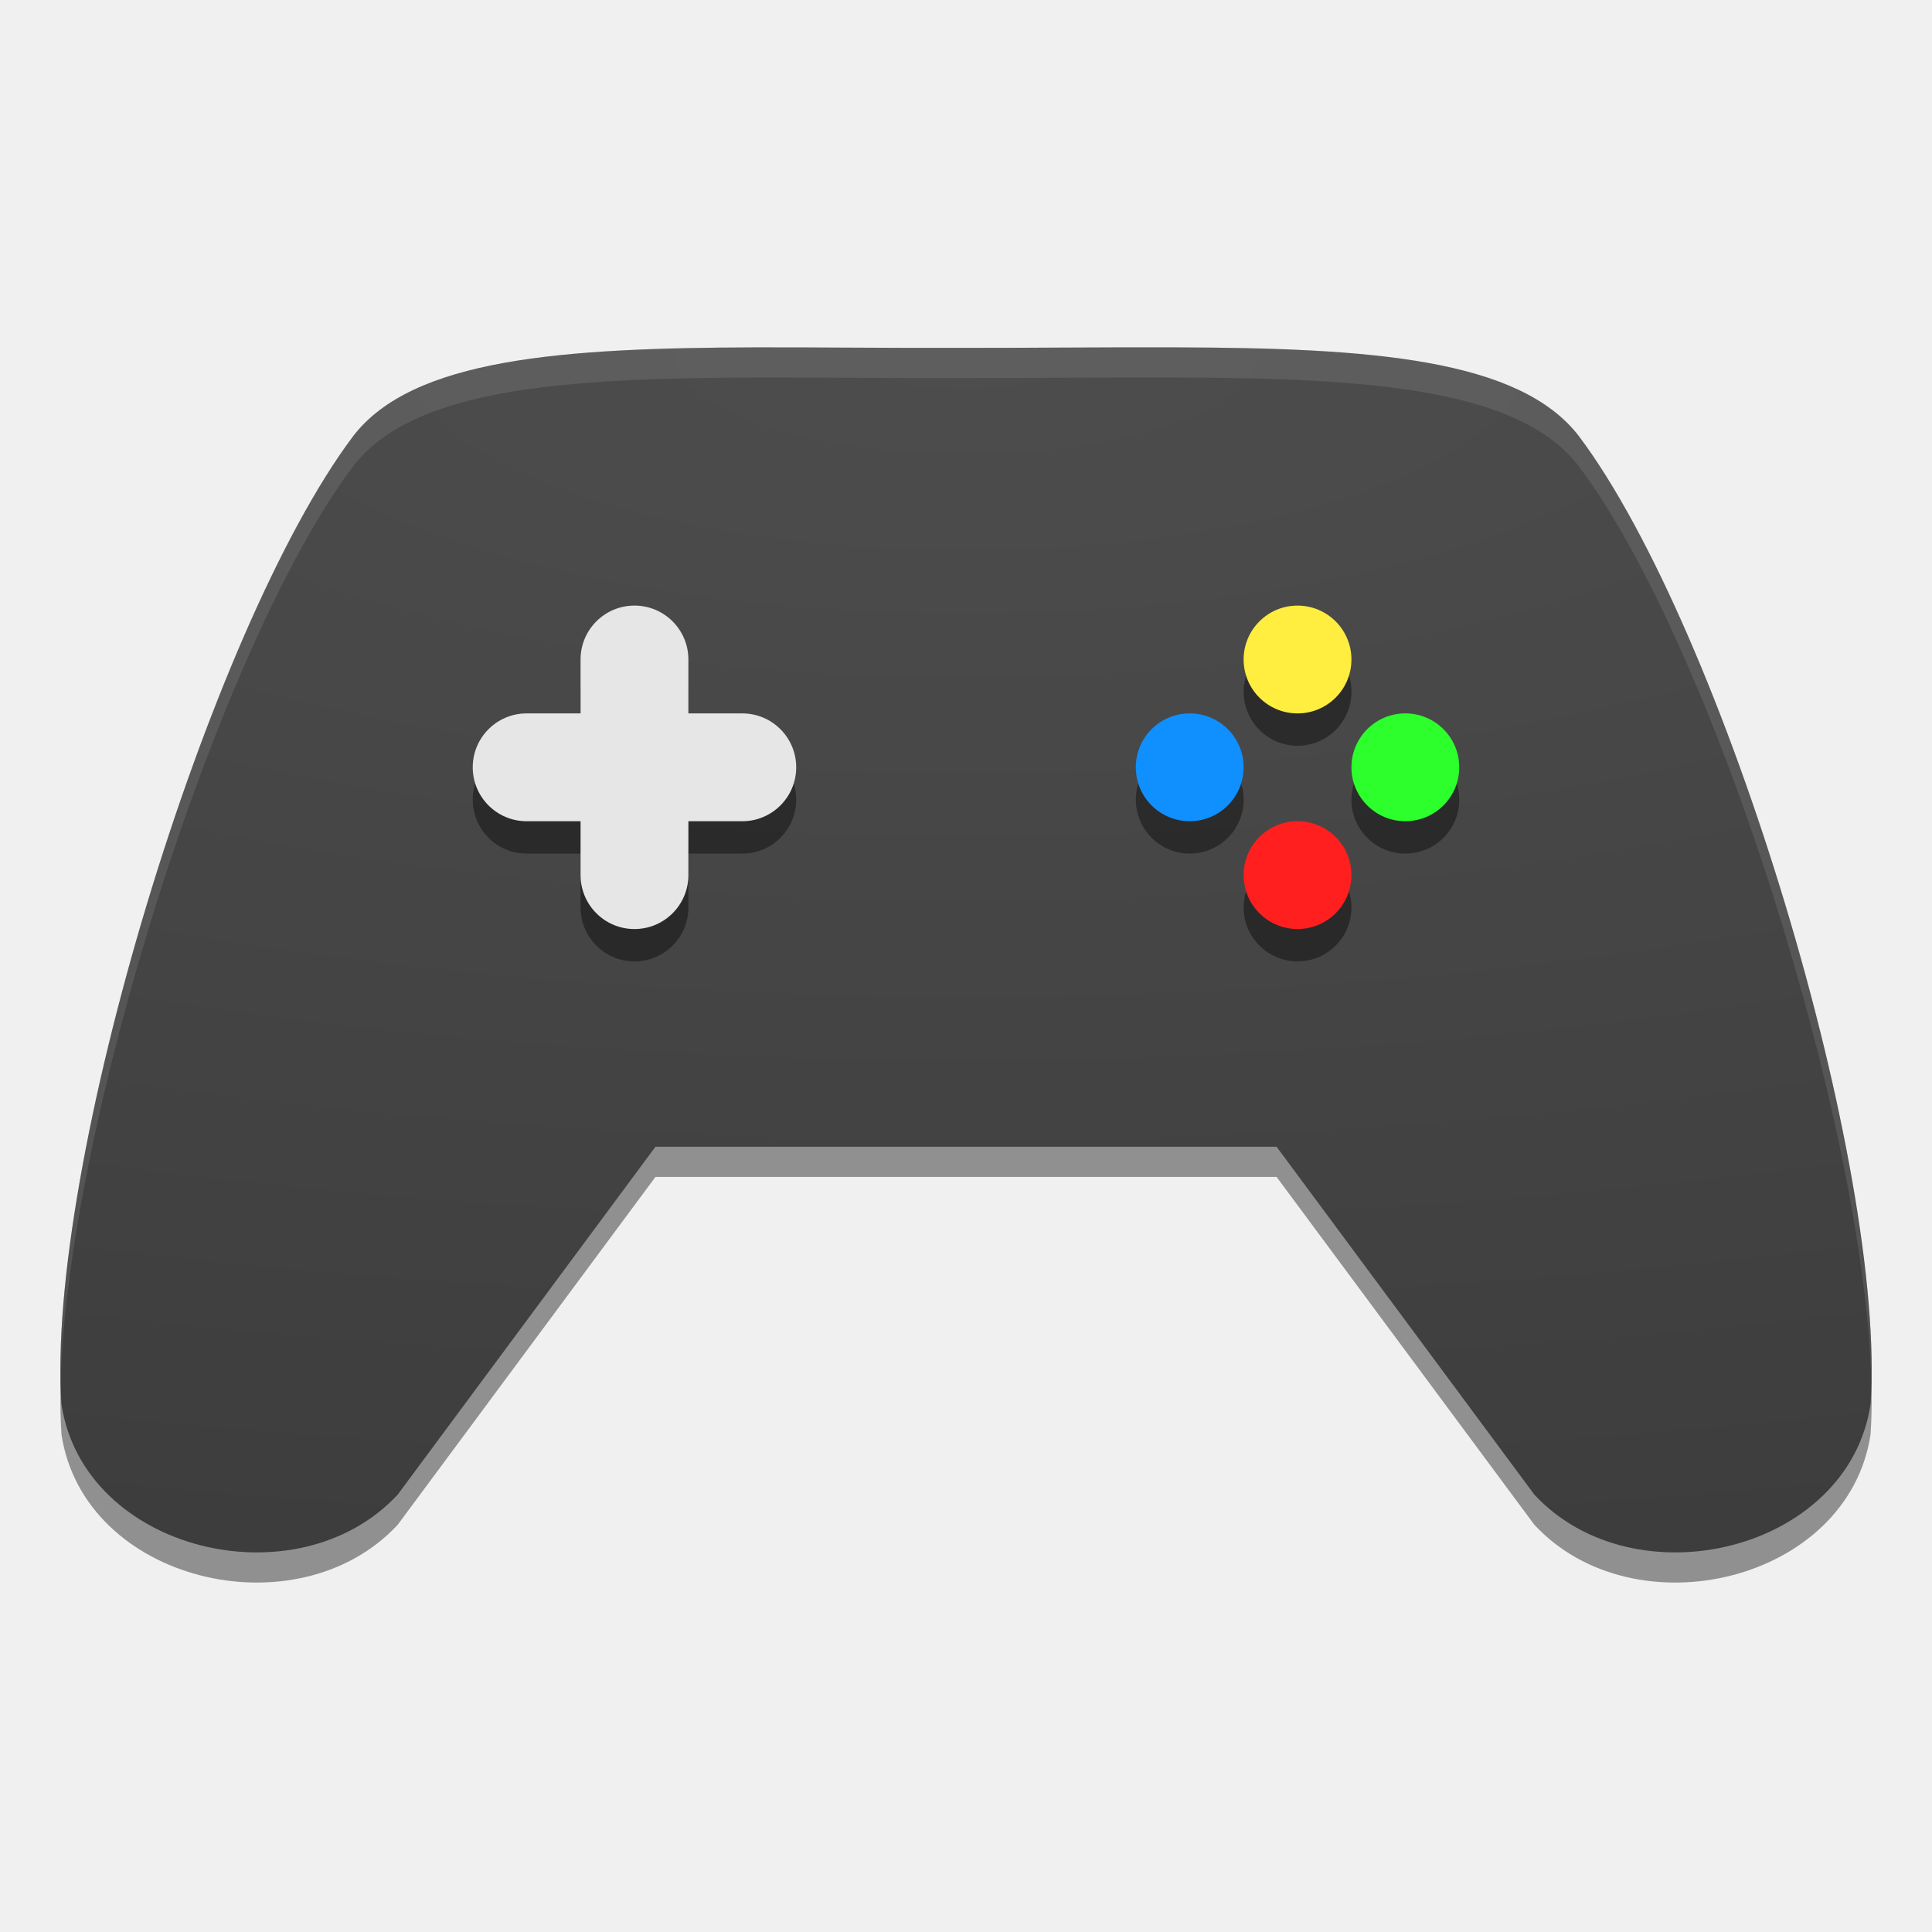
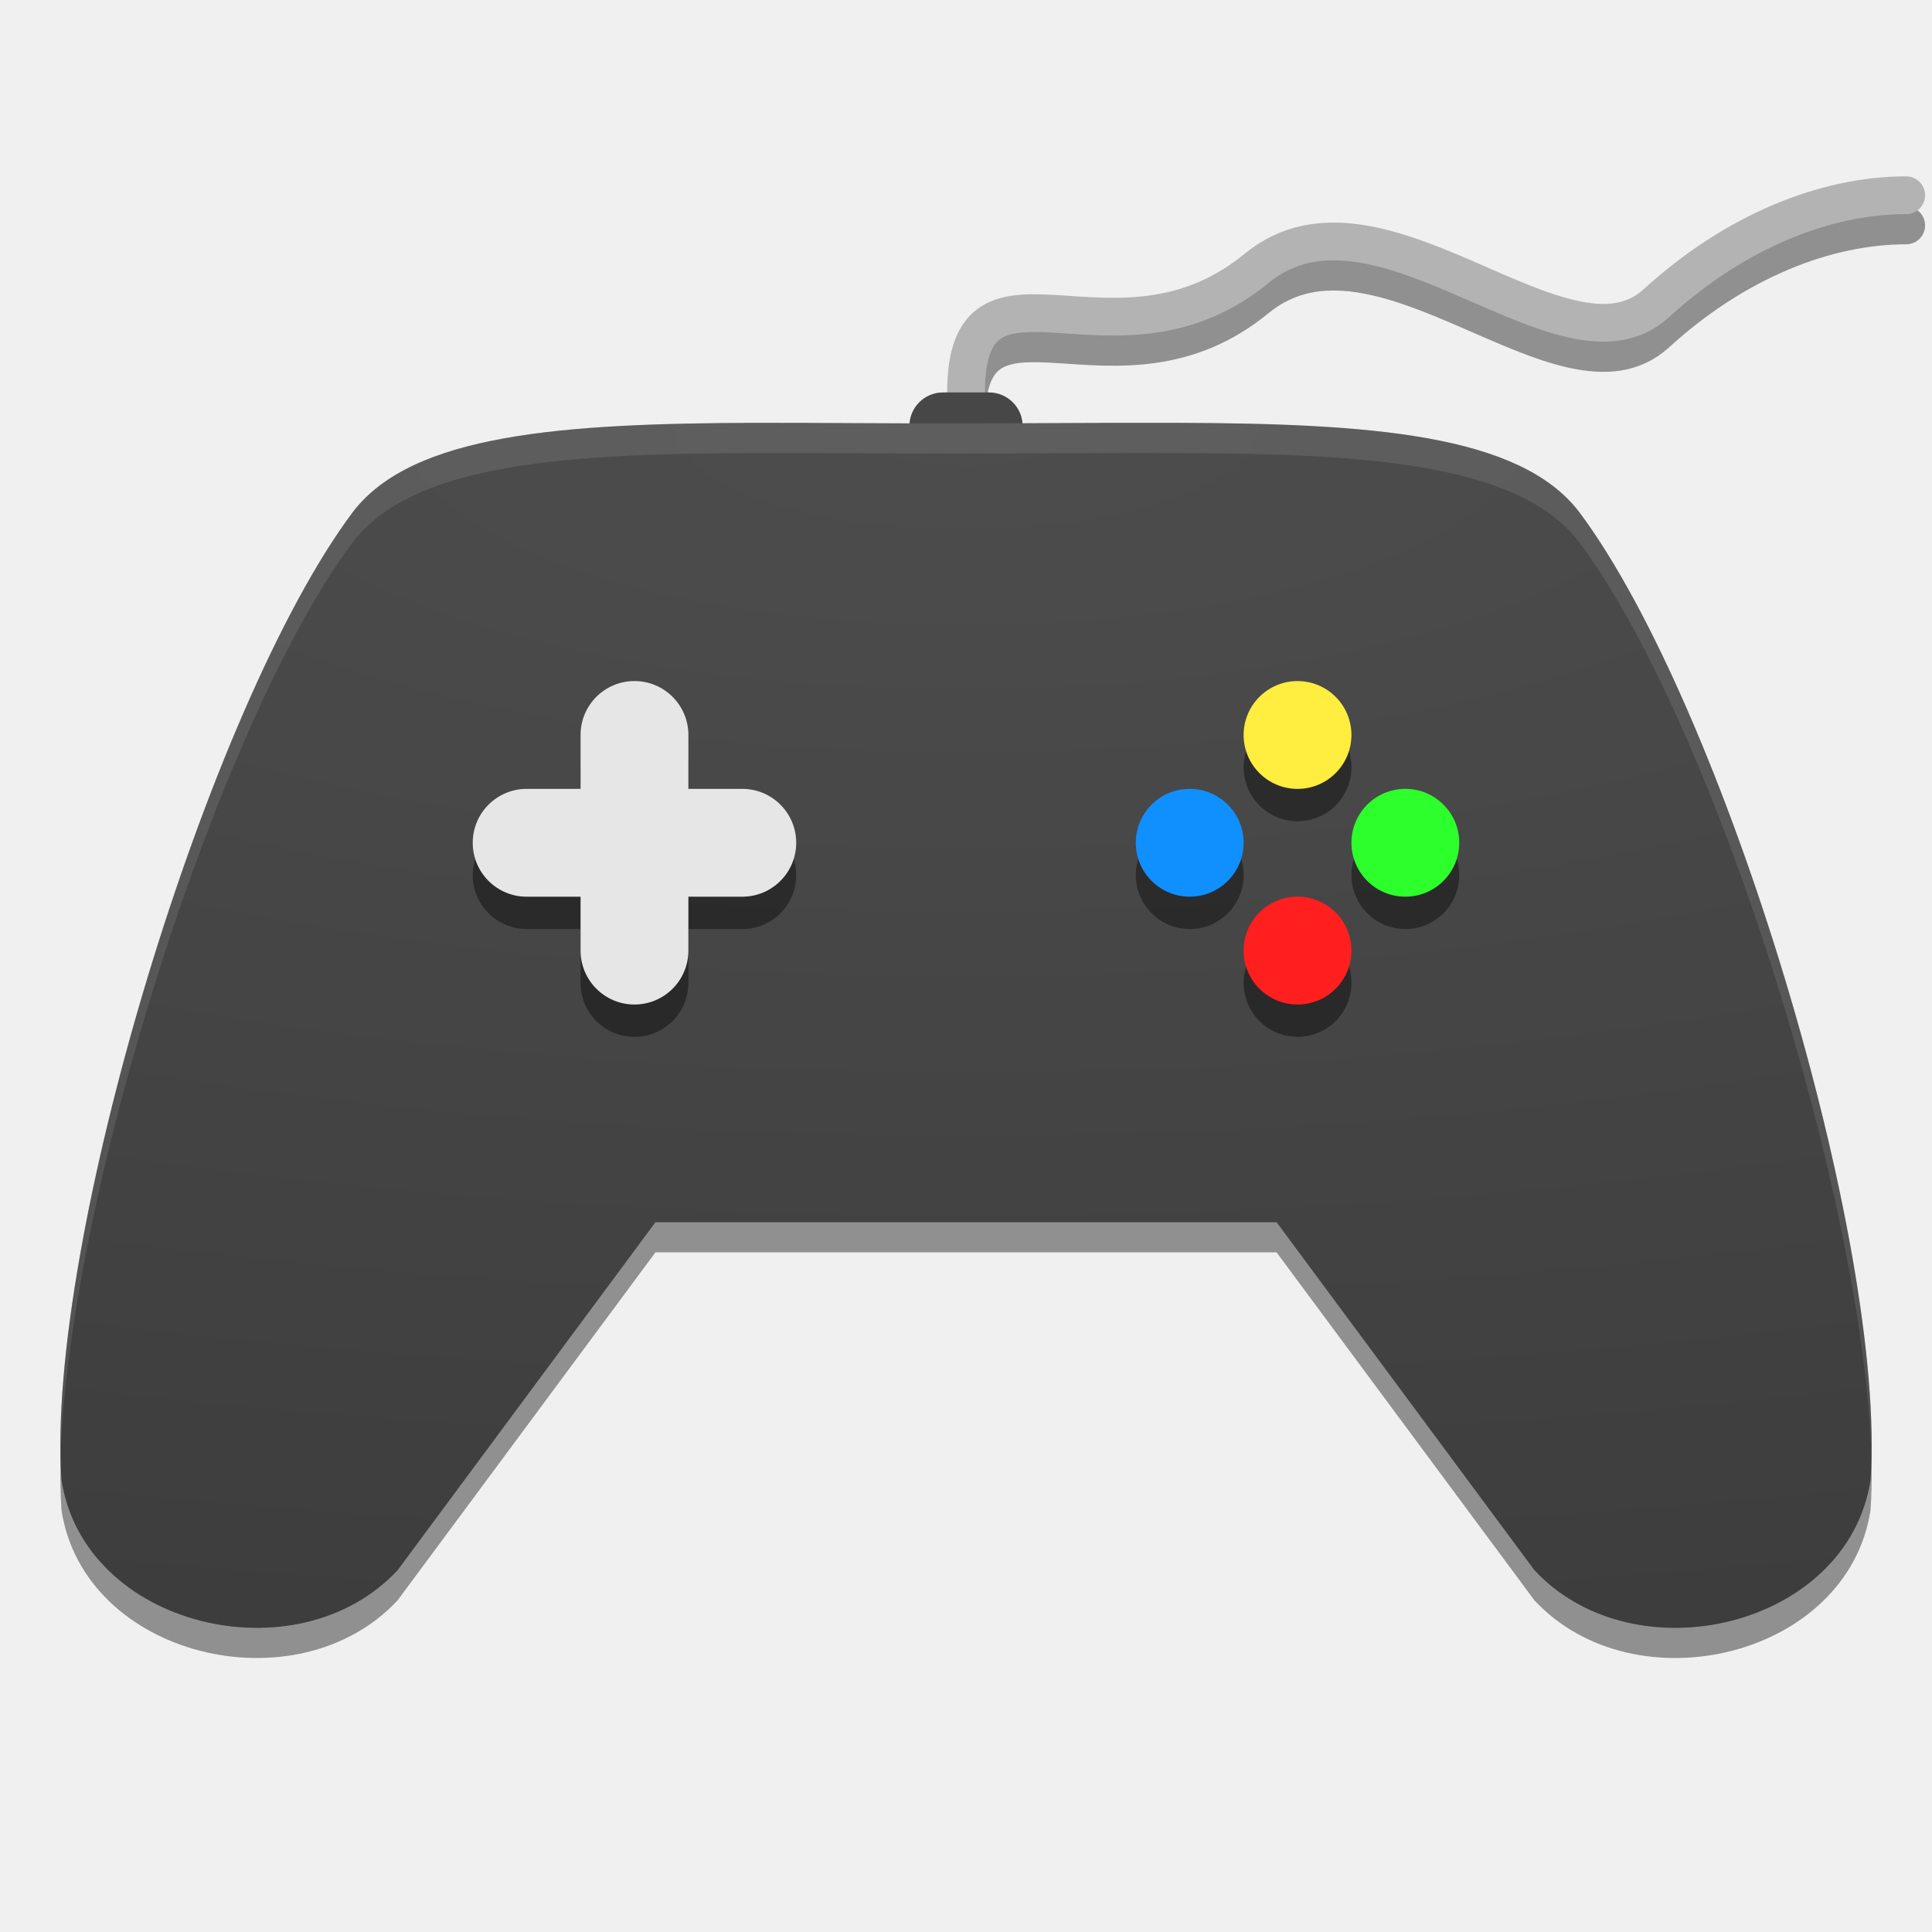
<svg xmlns="http://www.w3.org/2000/svg" xmlns:xlink="http://www.w3.org/1999/xlink" id="svg4705" version="1.1" viewBox="0 0 67.733 67.733" height="256" width="256">
  <defs id="defs4699">
    <linearGradient id="linearGradient1107">
      <stop style="stop-color:#000000;stop-opacity:0" offset="0" id="stop1105" />
      <stop style="stop-color:#000000;stop-opacity:1" offset="1" id="stop1103" />
    </linearGradient>
-     <radialGradient xlink:href="#linearGradient1107" id="radialGradient1113" gradientUnits="userSpaceOnUse" gradientTransform="matrix(-3.595548,0,0,-1.273316,494.0968,28.76062)" cx="128" cy="12.937" fx="128" fy="12.937" r="111.998" />
+     <radialGradient xlink:href="#linearGradient1107" id="radialGradient1113" gradientUnits="userSpaceOnUse" gradientTransform="matrix(-13.58947,0,0,-4.812533,1867.453,118.7016)" cx="128" cy="12.937" fx="128" fy="12.937" r="111.998" />
  </defs>
  <g id="layer5" style="display:inline">
    <g style="display:inline;opacity:0.4" id="layer4">
-       <path id="path976" style="display:inline;fill:#000000;stroke-width:2.205;stroke-linejoin:round" d="m 156.552,157.561 c -6.776,0.021 -12.039,0.384 -14.13,3.127 -5.073,6.774 -10.783,25.655 -10.214,33.935 0.79,5.162 8.27,6.943 11.786,3.159 l 9.037,-12.196 h 10.888 10.888 l 9.037,12.196 c 3.516,3.784 10.996,2.004 11.786,-3.159 0.569,-8.28 -5.14,-27.161 -10.214,-33.935 -2.091,-2.743 -7.354,-3.105 -14.13,-3.127 -2.604,-0.008 -5.159,0.021 -7.367,0.018 -2.521,0.01 -5.149,-0.023 -7.367,-0.018 z" transform="translate(-130.0516,-144.3254)" />
+       <path id="path976" style="display:inline;fill:#000000;stroke-width:2.205;stroke-linejoin:round" d="m 26.5,15.881 c -6.776,0.021 -12.039,0.384 -14.13,3.127 -5.073,6.774 -10.783,25.655 -10.214,33.935 0.79,5.162 8.27,6.943 11.786,3.159 l 9.037,-12.196 h 10.888 10.888 l 9.037,12.196 c 3.516,3.784 10.996,2.004 11.786,-3.159 0.569,-8.28 -5.14,-27.161 -10.214,-33.935 -2.091,-2.743 -7.354,-3.105 -14.13,-3.127 -2.604,-0.008 -5.159,0.021 -7.367,0.018 -2.521,0.01 -5.149,-0.023 -7.367,-0.018 z" />
+       <path style="display:inline;fill:none;stroke:#000000;stroke-width:1.323;stroke-linecap:round;stroke-linejoin:miter;stroke-miterlimit:4;stroke-dasharray:none;stroke-opacity:1" d="m 163.918,159.169 c 0,-5.652 5.255,-0.272 10.233,-4.413 4.278,-3.428 10.769,4.18 13.963,1.264 2.774,-2.532 5.935,-3.791 8.767,-3.791" id="path947" transform="translate(-130.0516,-144.3254)" />
    </g>
    <g style="display:inline" transform="translate(-130.0516,-144.3254)" id="layer1">
-       <path id="rect876" style="display:inline;fill:#4d4d4d;stroke-width:2.205;stroke-linejoin:round" d="m 156.552,156.503 c -6.776,0.021 -12.039,0.384 -14.13,3.127 -5.073,6.774 -10.783,25.655 -10.214,33.935 0.79,5.162 8.27,6.943 11.786,3.159 l 9.037,-12.196 h 10.888 10.888 l 9.037,12.196 c 3.516,3.784 10.996,2.004 11.786,-3.159 0.569,-8.28 -5.14,-27.161 -10.214,-33.935 -2.091,-2.743 -7.354,-3.105 -14.13,-3.127 -2.604,-0.008 -5.159,0.021 -7.367,0.018 -2.521,0.01 -5.149,-0.023 -7.367,-0.018 z" />
+       <path style="fill:none;stroke:#b3b3b3;stroke-width:1.323;stroke-linecap:round;stroke-linejoin:miter;stroke-miterlimit:4;stroke-dasharray:none;stroke-opacity:1" d="m 163.918,158.11 c 0,-5.652 5.255,-0.272 10.233,-4.413 4.278,-3.428 10.769,4.18 13.963,1.264 2.774,-2.532 5.935,-3.791 8.767,-3.791" id="path870" />
+       <rect style="display:inline;fill:#333333;fill-opacity:1;stroke:none;stroke-width:6.355;stroke-linecap:round;stroke-linejoin:round" id="rect865" width="3.969" height="3.969" x="161.934" y="158.084" ry="1.178" />
+       <path id="rect876" style="display:inline;fill:#4d4d4d;stroke-width:2.205;stroke-linejoin:round" d="m 156.552,159.149 c -6.776,0.021 -12.039,0.384 -14.13,3.127 -5.073,6.774 -10.783,25.655 -10.214,33.935 0.79,5.162 8.27,6.943 11.786,3.159 l 9.037,-12.196 h 10.888 10.888 l 9.037,12.196 c 3.516,3.784 10.996,2.004 11.786,-3.159 0.569,-8.28 -5.14,-27.161 -10.214,-33.935 -2.091,-2.743 -7.354,-3.105 -14.13,-3.127 -2.604,-0.008 -5.159,0.021 -7.367,0.018 -2.521,0.01 -5.149,-0.023 -7.367,-0.018 z" />
    </g>
    <g id="layer7" style="display:inline">
-       <path id="path1091" style="display:inline;opacity:0.7;fill:url(#radialGradient1113);fill-opacity:1;stroke-width:2.205;stroke-linejoin:round" d="M 26.5,12.177 C 19.724,12.199 14.461,12.561 12.37,15.304 7.297,22.078 1.587,40.959 2.156,49.239 c 0.79,5.162 8.27,6.943 11.786,3.159 l 9.037,-12.196 h 10.888 10.888 l 9.037,12.196 C 57.308,56.182 64.787,54.402 65.577,49.239 66.147,40.959 60.437,22.078 55.363,15.304 53.272,12.561 48.009,12.199 41.233,12.177 c -2.604,-0.008 -5.159,0.021 -7.367,0.018 -2.521,0.01 -5.149,-0.023 -7.367,-0.018 z" />
+       <path id="path1091" style="display:inline;opacity:0.7;fill:url(#radialGradient1113);fill-opacity:1;stroke-width:8.334;stroke-linejoin:round" d="m 124.953,52 c -2.339,0 -4.224,1.791 -4.416,4.078 -7.108,-0.02 -14.177,-0.069 -20.381,-0.053 -25.61,0.081 -45.5,1.449 -53.404,11.816 C 27.577,93.446 5.996,164.805 8.148,196.102 11.135,215.613 39.404,222.34 52.693,208.039 L 86.848,161.945 H 128 169.152 l 34.154,46.094 c 13.289,14.301 41.559,7.574 44.545,-11.938 2.152,-31.296 -19.429,-102.656 -38.604,-128.26 -7.904,-10.367 -27.795,-11.736 -53.404,-11.816 -7.093,-0.022 -13.904,0.017 -20.383,0.043 C 135.264,53.786 133.382,52 131.047,52 Z" transform="scale(0.2645833)" />
    </g>
    <g style="display:inline;opacity:0.1" id="layer3">
-       <path id="path979" style="display:inline;fill:#ffffff;stroke-width:2.205;stroke-linejoin:round" d="m 156.551,156.503 c -6.776,0.021 -12.039,0.383 -14.13,3.126 -4.934,6.588 -10.468,24.622 -10.245,33.225 0.212,-8.947 5.505,-25.838 10.245,-32.167 2.091,-2.743 7.354,-3.105 14.13,-3.126 2.218,-0.006 4.846,0.028 7.367,0.018 2.208,0.003 4.763,-0.026 7.367,-0.018 6.776,0.021 12.039,0.383 14.13,3.126 4.739,6.328 10.033,23.219 10.245,32.167 0.223,-8.603 -5.311,-26.637 -10.245,-33.225 -2.091,-2.743 -7.354,-3.105 -14.13,-3.126 -2.604,-0.008 -5.159,0.021 -7.367,0.018 -2.521,0.01 -5.149,-0.023 -7.367,-0.018 z" transform="translate(-130.0516,-144.3254)" />
+       <path id="path916" style="display:inline;fill:#ffffff;stroke-width:8.334;stroke-linejoin:round" d="m 124.953,52 c -2.339,0 -4.224,1.791 -4.416,4.078 -7.108,-0.019 -14.177,-0.069 -20.381,-0.053 -25.61,0.081 -45.5,1.449 -53.404,11.816 C 28.105,92.741 7.19,160.9 8.031,193.416 8.834,159.6 28.839,95.76 46.752,71.842 54.656,61.475 74.547,60.106 100.156,60.025 c 6.193,-0.016 13.248,0.033 20.344,0.053 2.51,0.007 5.01,0.024 7.5,0.014 2.342,0.003 4.976,-0.014 7.5,-0.023 6.468,-0.025 13.265,-0.065 20.344,-0.043 25.61,0.081 45.5,1.449 53.404,11.816 17.913,23.919 37.918,87.758 38.721,121.574 0.842,-32.516 -20.074,-100.675 -38.721,-125.574 -7.904,-10.367 -27.795,-11.736 -53.404,-11.816 -7.093,-0.022 -13.903,0.018 -20.383,0.043 C 135.264,53.786 133.382,52 131.047,52 Z" transform="scale(0.2645833)" />
    </g>
    <g id="layer6" style="display:inline">
-       <g id="g1138" transform="matrix(1.071444,0,0,1.071445,-3.553528,-1.950501)">
+       <g id="g1138" transform="matrix(1.071444,0,0,1.071445,-3.553528,0.6953325)">
        <g id="g994" transform="matrix(1.333333,0,0,1.333333,-7.569652,-11.64067)" style="opacity:0.4;fill:#000000">
          <rect style="fill:#000000;stroke:none;stroke-width:19.94;stroke-linejoin:round;stroke-miterlimit:4;stroke-dasharray:none" id="rect990" width="2.646" height="7.938" x="22.412" y="25.751" ry="1.323" />
          <rect style="fill:#000000;stroke:none;stroke-width:19.94;stroke-linejoin:round;stroke-miterlimit:4;stroke-dasharray:none" id="rect992" width="2.646" height="7.938" x="-31.043" y="19.766" transform="rotate(-90)" ry="1.323" />
        </g>
        <g id="g923" transform="matrix(1.333333,0,0,1.333333,-7.569652,-12.699)" style="fill:#e6e6e6">
          <rect style="fill:#e6e6e6;stroke:none;stroke-width:19.94;stroke-linejoin:round;stroke-miterlimit:4;stroke-dasharray:none" id="rect911" width="2.646" height="7.938" x="22.412" y="25.751" ry="1.323" />
          <rect style="fill:#e6e6e6;stroke:none;stroke-width:19.94;stroke-linejoin:round;stroke-miterlimit:4;stroke-dasharray:none" id="rect913" width="2.646" height="7.938" x="-31.043" y="19.766" transform="rotate(-90)" ry="1.323" />
        </g>
      </g>
-       <g id="g1152" transform="matrix(1.071444,0,0,1.071445,-1.285637,-1.950501)">
+       <g id="g1152" transform="matrix(1.071444,0,0,1.071445,-1.285637,0.6953325)">
        <path id="circle996" style="opacity:0.4;fill:#000000;stroke:none;stroke-width:1.701;stroke-linejoin:round;stroke-miterlimit:4;stroke-dasharray:none" d="m 43.643,22.694 a 1.764,1.764 0 0 0 -1.75,1.764 1.764,1.764 0 0 0 1.764,1.764 1.764,1.764 0 0 0 1.764,-1.764 1.764,1.764 0 0 0 -1.764,-1.764 1.764,1.764 0 0 0 -0.013,0 z m -3.527,3.528 a 1.764,1.764 0 0 0 -1.751,1.764 1.764,1.764 0 0 0 1.764,1.764 1.764,1.764 0 0 0 1.764,-1.764 1.764,1.764 0 0 0 -1.764,-1.764 1.764,1.764 0 0 0 -0.013,0 z m 7.055,0 a 1.764,1.764 0 0 0 -1.751,1.764 1.764,1.764 0 0 0 1.764,1.764 1.764,1.764 0 0 0 1.764,-1.764 1.764,1.764 0 0 0 -1.764,-1.764 1.764,1.764 0 0 0 -0.013,0 z m -3.528,3.527 a 1.764,1.764 0 0 0 -1.75,1.764 1.764,1.764 0 0 0 1.764,1.764 1.764,1.764 0 0 0 1.764,-1.764 1.764,1.764 0 0 0 -1.764,-1.764 1.764,1.764 0 0 0 -0.013,0 z" />
        <g id="g1144">
          <circle style="fill:#ff1f1f;fill-opacity:1;stroke:none;stroke-width:1.701;stroke-linejoin:round;stroke-miterlimit:4;stroke-dasharray:none" id="path931" cx="43.656" cy="30.455" r="1.764" />
          <circle style="fill:#108fff;fill-opacity:1;stroke:none;stroke-width:1.701;stroke-linejoin:round;stroke-miterlimit:4;stroke-dasharray:none" id="circle935" cx="40.128" cy="26.927" r="1.764" />
          <circle style="fill:#2cff2c;fill-opacity:1;stroke:none;stroke-width:1.701;stroke-linejoin:round;stroke-miterlimit:4;stroke-dasharray:none" id="circle937" cx="47.184" cy="26.927" r="1.764" />
          <circle style="fill:#ffed3f;fill-opacity:1;stroke:none;stroke-width:1.701;stroke-linejoin:round;stroke-miterlimit:4;stroke-dasharray:none" id="circle939" cx="43.656" cy="23.4" r="1.764" />
        </g>
      </g>
    </g>
  </g>
</svg>
